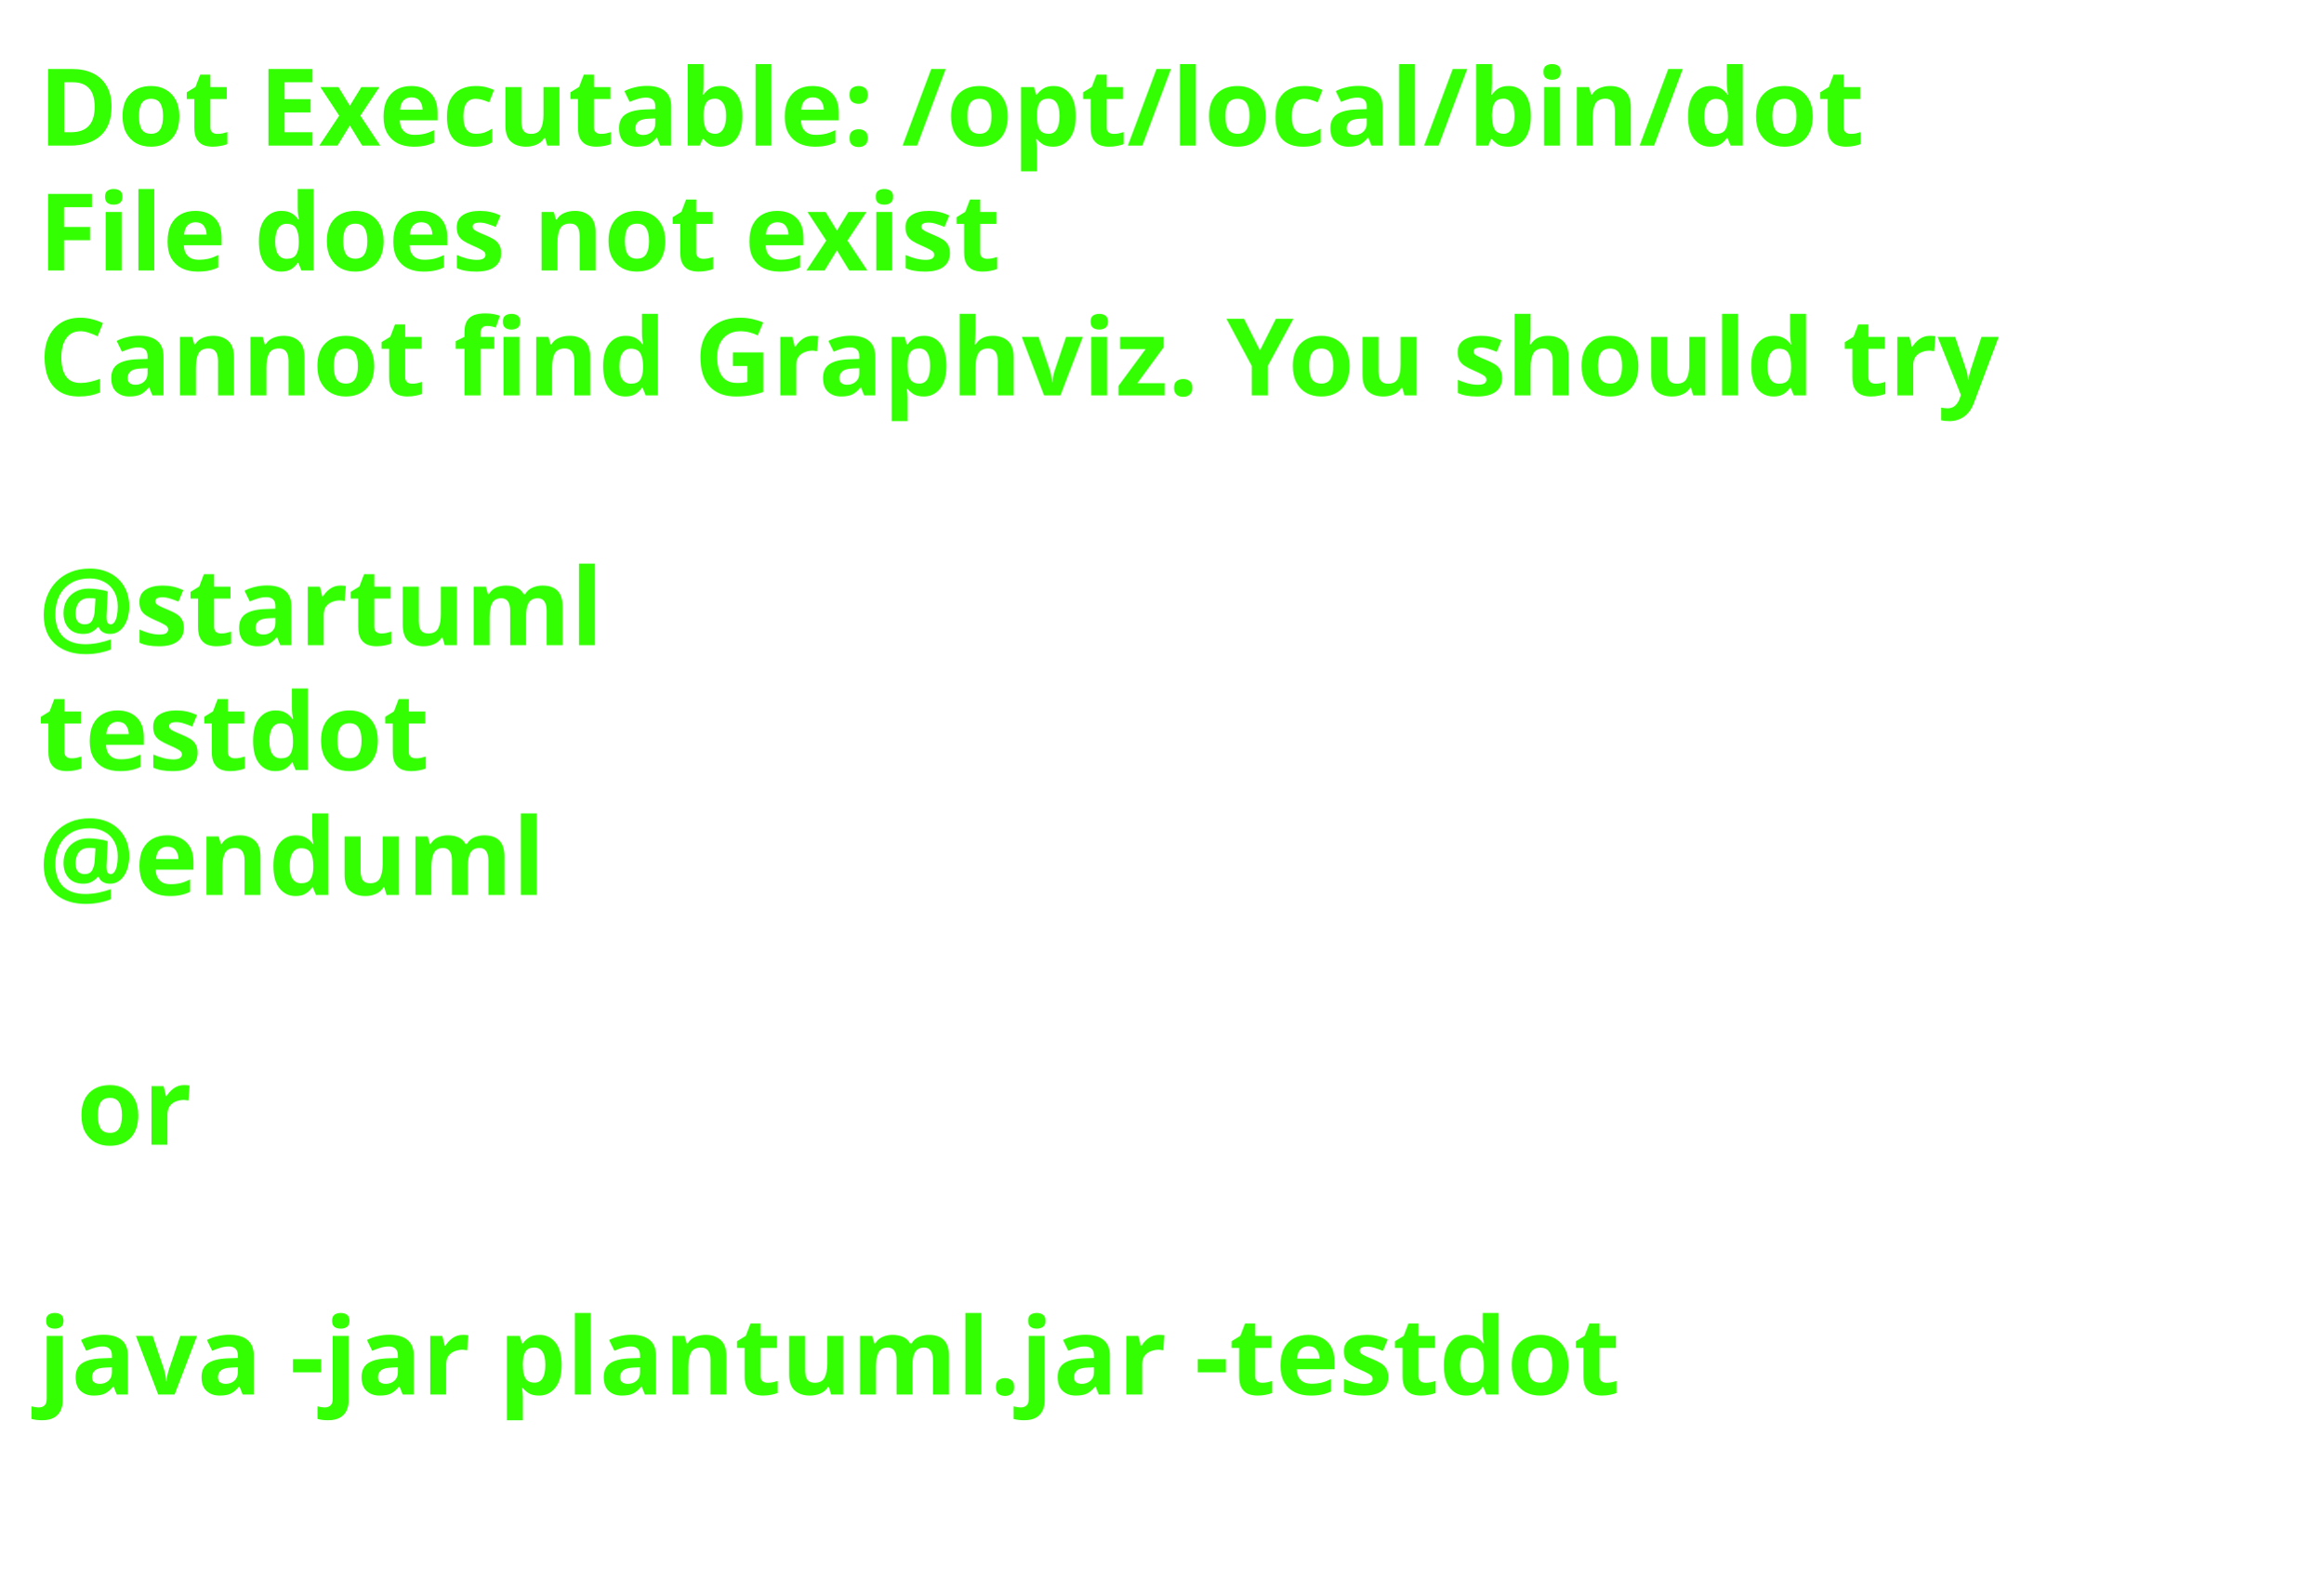
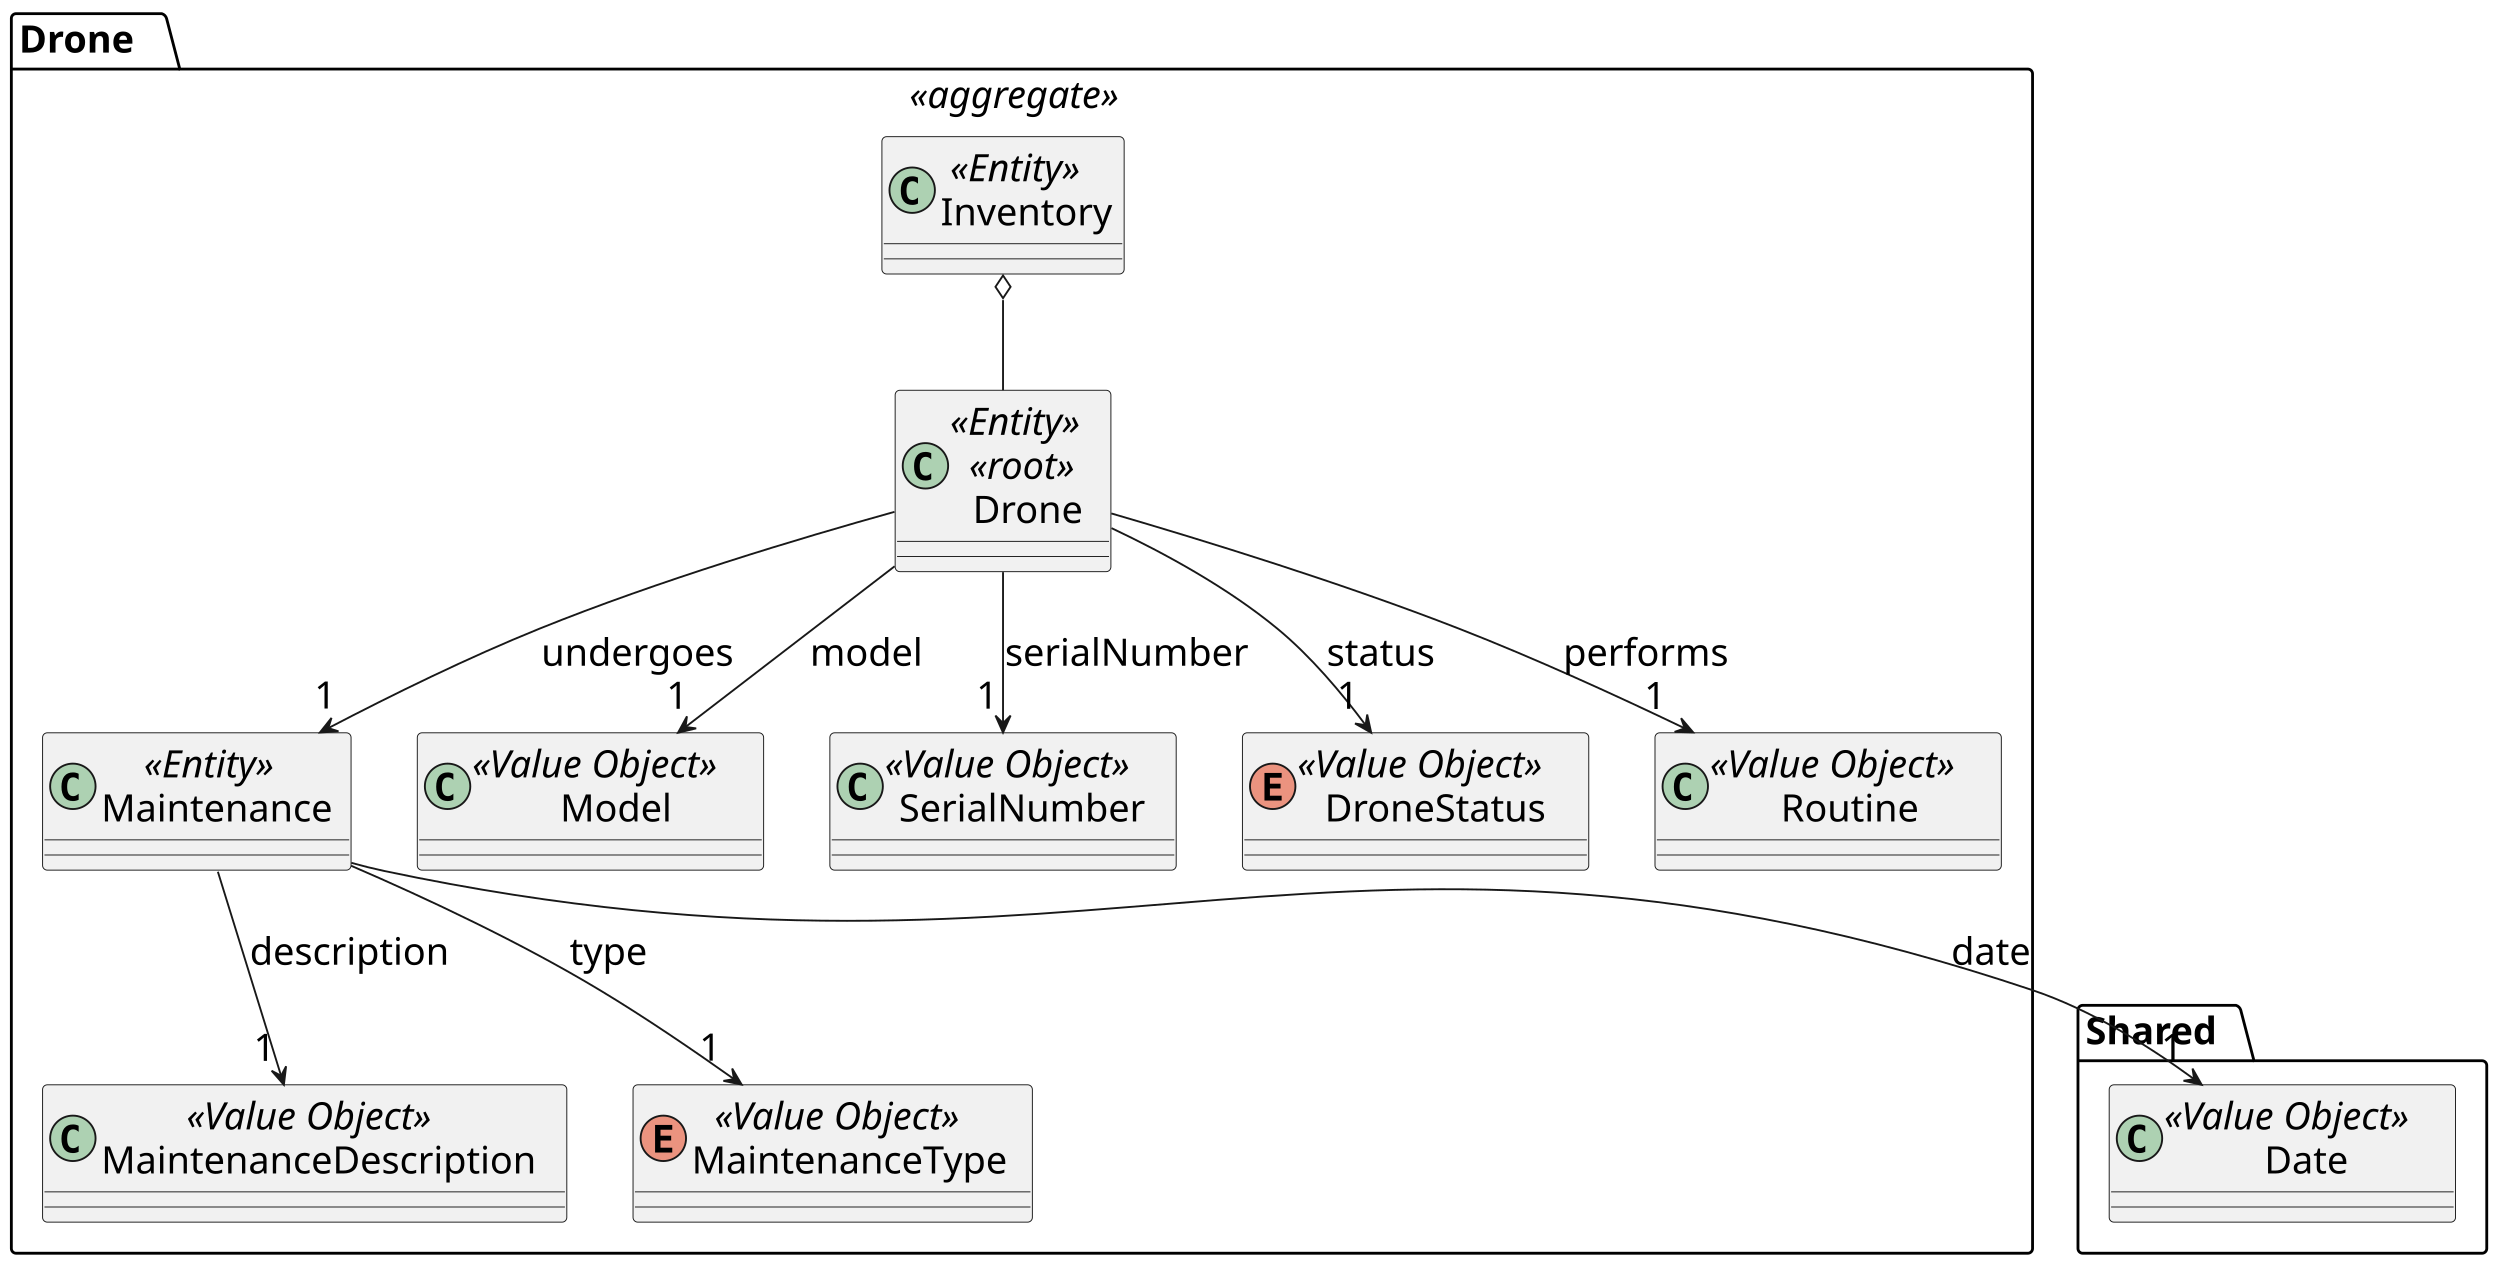
- <svg xmlns="http://www.w3.org/2000/svg" contentStyleType="text/css" height="206px" preserveAspectRatio="none" style="width:303px;height:206px;background:#FFFFFF;" version="1.1" viewBox="0 0 303 206" width="303px" zoomAndPan="magnify">
+ <svg xmlns="http://www.w3.org/2000/svg" contentStyleType="text/css" height="669px" preserveAspectRatio="none" style="width:1321px;height:669px;background:#FFFFFF;" version="1.1" viewBox="0 0 1321 669" width="1321px" zoomAndPan="magnify">
  <defs />
  <g>
-     <text fill="#33FF02" font-family="sans-serif" font-size="14" font-weight="bold" lengthAdjust="spacing" textLength="261" x="5" y="19">Dot Executable: /opt/local/bin/dot</text>
-     <text fill="#33FF02" font-family="sans-serif" font-size="14" font-weight="bold" lengthAdjust="spacing" textLength="145" x="5" y="35.297">File does not exist</text>
-     <text fill="#33FF02" font-family="sans-serif" font-size="14" font-weight="bold" lengthAdjust="spacing" textLength="291" x="5" y="51.594">Cannot find Graphviz. You should try</text>
-     <text fill="#33FF02" font-family="sans-serif" font-size="14" font-weight="bold" lengthAdjust="spacing" textLength="5" x="5" y="67.891"> </text>
-     <text fill="#33FF02" font-family="sans-serif" font-size="14" font-weight="bold" lengthAdjust="spacing" textLength="79" x="5" y="84.188">@startuml</text>
-     <text fill="#33FF02" font-family="sans-serif" font-size="14" font-weight="bold" lengthAdjust="spacing" textLength="57" x="5" y="100.484">testdot</text>
-     <text fill="#33FF02" font-family="sans-serif" font-size="14" font-weight="bold" lengthAdjust="spacing" textLength="72" x="5" y="116.781">@enduml</text>
-     <text fill="#33FF02" font-family="sans-serif" font-size="14" font-weight="bold" lengthAdjust="spacing" textLength="5" x="5" y="133.078"> </text>
-     <text fill="#33FF02" font-family="sans-serif" font-size="14" font-weight="bold" lengthAdjust="spacing" textLength="17" x="10" y="149.375">or</text>
-     <text fill="#33FF02" font-family="sans-serif" font-size="14" font-weight="bold" lengthAdjust="spacing" textLength="5" x="5" y="165.672"> </text>
-     <text fill="#33FF02" font-family="sans-serif" font-size="14" font-weight="bold" lengthAdjust="spacing" textLength="227" x="5" y="181.969">java -jar plantuml.jar -testdot</text>
-     <text fill="#33FF02" font-family="sans-serif" font-size="14" font-weight="bold" lengthAdjust="spacing" textLength="5" x="5" y="198.266"> </text>
+     <g id="cluster_Drone ">
+       <path d="M8.5,7.217 L85.5,7.217 A3.75,3.75 0 0 1 88,9.717 L95,36.498 L1071.5,36.498 A2.5,2.5 0 0 1 1074,38.998 L1074,659.717 A2.5,2.5 0 0 1 1071.5,662.217 L8.5,662.217 A2.5,2.5 0 0 1 6,659.717 L6,9.717 A2.5,2.5 0 0 1 8.5,7.217 " fill="none" style="stroke:#000000;stroke-width:1.5;" />
+       <line style="stroke:#000000;stroke-width:1.5;" x1="6" x2="95" y1="36.498" y2="36.498" />
+       <text fill="#000000" font-family="sans-serif" font-size="20" font-weight="bold" lengthAdjust="spacing" textLength="69" x="10" y="27.781">Drone</text>
+       <text fill="#000000" font-family="sans-serif" font-size="20" font-style="italic" lengthAdjust="spacing" textLength="127" x="480.5" y="57.062">«aggregate»</text>
+     </g>
+     <g id="cluster_Shared">
+       <path d="M1100.5,531.217 L1181.5,531.217 A3.75,3.75 0 0 1 1184,533.717 L1191,560.498 L1311.5,560.498 A2.5,2.5 0 0 1 1314,562.998 L1314,659.717 A2.5,2.5 0 0 1 1311.5,662.217 L1100.5,662.217 A2.5,2.5 0 0 1 1098,659.717 L1098,533.717 A2.5,2.5 0 0 1 1100.5,531.217 " fill="none" style="stroke:#000000;stroke-width:1.5;" />
+       <line style="stroke:#000000;stroke-width:1.5;" x1="1098" x2="1191" y1="560.498" y2="560.498" />
+       <text fill="#000000" font-family="sans-serif" font-size="20" font-weight="bold" lengthAdjust="spacing" textLength="80" x="1102" y="551.781">Shared</text>
+     </g>
+     <g id="elem_Inventory">
+       <rect codeLine="4" fill="#F1F1F1" height="72.562" id="Inventory" rx="2.5" ry="2.5" style="stroke:#181818;stroke-width:0.5;" width="128" x="466" y="72.217" />
+       <ellipse cx="482" cy="100.498" fill="#ADD1B2" rx="12" ry="12" style="stroke:#181818;stroke-width:1.0;" />
+       <path d="M485.062,107.576 Q484.375,107.936 483.625,108.107 Q482.875,108.279 482.047,108.279 Q479.094,108.279 477.531,106.342 Q475.984,104.389 475.984,100.717 Q475.984,97.045 477.531,95.107 Q479.094,93.154 482.047,93.154 Q482.875,93.154 483.625,93.326 Q484.391,93.498 485.062,93.857 L485.062,97.061 Q484.312,96.373 483.609,96.061 Q482.922,95.748 482.172,95.748 Q480.594,95.748 479.781,96.998 Q478.984,98.248 478.984,100.717 Q478.984,103.186 479.781,104.436 Q480.594,105.686 482.172,105.686 Q482.922,105.686 483.609,105.373 Q484.312,105.061 485.062,104.373 L485.062,107.576 Z " fill="#000000" />
+       <text fill="#000000" font-family="sans-serif" font-size="20" font-style="italic" lengthAdjust="spacing" textLength="84" x="502" y="95.781">«Entity»</text>
+       <text fill="#000000" font-family="sans-serif" font-size="20" lengthAdjust="spacing" textLength="94" x="497" y="119.062">Inventory</text>
+       <line style="stroke:#181818;stroke-width:0.5;" x1="467" x2="593" y1="128.779" y2="128.779" />
+       <line style="stroke:#181818;stroke-width:0.5;" x1="467" x2="593" y1="136.779" y2="136.779" />
+     </g>
+     <g id="elem_Drone">
+       <rect codeLine="7" fill="#F1F1F1" height="95.844" id="Drone" rx="2.5" ry="2.5" style="stroke:#181818;stroke-width:0.5;" width="114" x="473" y="206.217" />
+       <ellipse cx="489" cy="246.139" fill="#ADD1B2" rx="12" ry="12" style="stroke:#181818;stroke-width:1.0;" />
+       <path d="M492.062,253.217 Q491.375,253.576 490.625,253.748 Q489.875,253.92 489.047,253.92 Q486.094,253.92 484.531,251.982 Q482.984,250.029 482.984,246.357 Q482.984,242.685 484.531,240.748 Q486.094,238.795 489.047,238.795 Q489.875,238.795 490.625,238.967 Q491.391,239.139 492.062,239.498 L492.062,242.701 Q491.312,242.014 490.609,241.701 Q489.922,241.389 489.172,241.389 Q487.594,241.389 486.781,242.639 Q485.984,243.889 485.984,246.357 Q485.984,248.826 486.781,250.076 Q487.594,251.326 489.172,251.326 Q489.922,251.326 490.609,251.014 Q491.312,250.701 492.062,250.014 L492.062,253.217 Z " fill="#000000" />
+       <text fill="#000000" font-family="sans-serif" font-size="20" font-style="italic" lengthAdjust="spacing" textLength="84" x="502" y="229.781">«Entity»</text>
+       <text fill="#000000" font-family="sans-serif" font-size="20" font-style="italic" lengthAdjust="spacing" textLength="64" x="512" y="253.062">«root»</text>
+       <text fill="#000000" font-family="sans-serif" font-size="20" lengthAdjust="spacing" textLength="60" x="514" y="276.344">Drone</text>
+       <line style="stroke:#181818;stroke-width:0.5;" x1="474" x2="586" y1="286.06" y2="286.06" />
+       <line style="stroke:#181818;stroke-width:0.5;" x1="474" x2="586" y1="294.06" y2="294.06" />
+     </g>
+     <g id="elem_Maintenance">
+       <rect codeLine="10" fill="#F1F1F1" height="72.562" id="Maintenance" rx="2.5" ry="2.5" style="stroke:#181818;stroke-width:0.5;" width="163" x="22.5" y="387.217" />
+       <ellipse cx="38.5" cy="415.498" fill="#ADD1B2" rx="12" ry="12" style="stroke:#181818;stroke-width:1.0;" />
+       <path d="M41.562,422.576 Q40.875,422.935 40.125,423.107 Q39.375,423.279 38.547,423.279 Q35.594,423.279 34.031,421.342 Q32.484,419.389 32.484,415.717 Q32.484,412.045 34.031,410.107 Q35.594,408.154 38.547,408.154 Q39.375,408.154 40.125,408.326 Q40.891,408.498 41.562,408.857 L41.562,412.06 Q40.812,411.373 40.109,411.06 Q39.422,410.748 38.672,410.748 Q37.094,410.748 36.281,411.998 Q35.484,413.248 35.484,415.717 Q35.484,418.185 36.281,419.435 Q37.094,420.685 38.672,420.685 Q39.422,420.685 40.109,420.373 Q40.812,420.06 41.562,419.373 L41.562,422.576 Z " fill="#000000" />
+       <text fill="#000000" font-family="sans-serif" font-size="20" font-style="italic" lengthAdjust="spacing" textLength="84" x="76" y="410.781">«Entity»</text>
+       <text fill="#000000" font-family="sans-serif" font-size="20" lengthAdjust="spacing" textLength="129" x="53.5" y="434.062">Maintenance</text>
+       <line style="stroke:#181818;stroke-width:0.5;" x1="23.5" x2="184.5" y1="443.779" y2="443.779" />
+       <line style="stroke:#181818;stroke-width:0.5;" x1="23.5" x2="184.5" y1="451.779" y2="451.779" />
+     </g>
+     <g id="elem_MaintenanceDescription">
+       <rect codeLine="13" fill="#F1F1F1" height="72.562" id="MaintenanceDescription" rx="2.5" ry="2.5" style="stroke:#181818;stroke-width:0.5;" width="277" x="22.5" y="573.217" />
+       <ellipse cx="38.5" cy="601.498" fill="#ADD1B2" rx="12" ry="12" style="stroke:#181818;stroke-width:1.0;" />
+       <path d="M41.562,608.576 Q40.875,608.936 40.125,609.107 Q39.375,609.279 38.547,609.279 Q35.594,609.279 34.031,607.342 Q32.484,605.389 32.484,601.717 Q32.484,598.045 34.031,596.107 Q35.594,594.154 38.547,594.154 Q39.375,594.154 40.125,594.326 Q40.891,594.498 41.562,594.857 L41.562,598.061 Q40.812,597.373 40.109,597.061 Q39.422,596.748 38.672,596.748 Q37.094,596.748 36.281,597.998 Q35.484,599.248 35.484,601.717 Q35.484,604.186 36.281,605.436 Q37.094,606.686 38.672,606.686 Q39.422,606.686 40.109,606.373 Q40.812,606.061 41.562,605.373 L41.562,608.576 Z " fill="#000000" />
+       <text fill="#000000" font-family="sans-serif" font-size="20" font-style="italic" lengthAdjust="spacing" textLength="153" x="98.5" y="596.781">«Value Object»</text>
+       <text fill="#000000" font-family="sans-serif" font-size="20" lengthAdjust="spacing" textLength="243" x="53.5" y="620.062">MaintenanceDescription</text>
+       <line style="stroke:#181818;stroke-width:0.5;" x1="23.5" x2="298.5" y1="629.779" y2="629.779" />
+       <line style="stroke:#181818;stroke-width:0.5;" x1="23.5" x2="298.5" y1="637.779" y2="637.779" />
+     </g>
+     <g id="elem_MaintenanceType">
+       <rect codeLine="16" fill="#F1F1F1" height="72.562" id="MaintenanceType" rx="2.5" ry="2.5" style="stroke:#181818;stroke-width:0.5;" width="211" x="334.5" y="573.217" />
+       <ellipse cx="350.5" cy="601.498" fill="#EB937F" rx="12" ry="12" style="stroke:#181818;stroke-width:1.0;" />
+       <path d="M355.219,608.998 L346.141,608.998 L346.141,594.42 L355.219,594.42 L355.219,596.951 L349.016,596.951 L349.016,600.107 L354.641,600.107 L354.641,602.639 L349.016,602.639 L349.016,606.451 L355.219,606.451 L355.219,608.998 Z " fill="#000000" />
+       <text fill="#000000" font-family="sans-serif" font-size="20" font-style="italic" lengthAdjust="spacing" textLength="153" x="377.5" y="596.781">«Value Object»</text>
+       <text fill="#000000" font-family="sans-serif" font-size="20" lengthAdjust="spacing" textLength="177" x="365.5" y="620.062">MaintenanceType</text>
+       <line style="stroke:#181818;stroke-width:0.5;" x1="335.5" x2="544.5" y1="629.779" y2="629.779" />
+       <line style="stroke:#181818;stroke-width:0.5;" x1="335.5" x2="544.5" y1="637.779" y2="637.779" />
+     </g>
+     <g id="elem_Model">
+       <rect codeLine="19" fill="#F1F1F1" height="72.562" id="Model" rx="2.5" ry="2.5" style="stroke:#181818;stroke-width:0.5;" width="183" x="220.5" y="387.217" />
+       <ellipse cx="236.5" cy="415.498" fill="#ADD1B2" rx="12" ry="12" style="stroke:#181818;stroke-width:1.0;" />
+       <path d="M239.562,422.576 Q238.875,422.935 238.125,423.107 Q237.375,423.279 236.547,423.279 Q233.594,423.279 232.031,421.342 Q230.484,419.389 230.484,415.717 Q230.484,412.045 232.031,410.107 Q233.594,408.154 236.547,408.154 Q237.375,408.154 238.125,408.326 Q238.891,408.498 239.562,408.857 L239.562,412.06 Q238.812,411.373 238.109,411.06 Q237.422,410.748 236.672,410.748 Q235.094,410.748 234.281,411.998 Q233.484,413.248 233.484,415.717 Q233.484,418.185 234.281,419.435 Q235.094,420.685 236.672,420.685 Q237.422,420.685 238.109,420.373 Q238.812,420.06 239.562,419.373 L239.562,422.576 Z " fill="#000000" />
+       <text fill="#000000" font-family="sans-serif" font-size="20" font-style="italic" lengthAdjust="spacing" textLength="153" x="249.5" y="410.781">«Value Object»</text>
+       <text fill="#000000" font-family="sans-serif" font-size="20" lengthAdjust="spacing" textLength="60" x="296" y="434.062">Model</text>
+       <line style="stroke:#181818;stroke-width:0.5;" x1="221.5" x2="402.5" y1="443.779" y2="443.779" />
+       <line style="stroke:#181818;stroke-width:0.5;" x1="221.5" x2="402.5" y1="451.779" y2="451.779" />
+     </g>
+     <g id="elem_SerialNumber">
+       <rect codeLine="22" fill="#F1F1F1" height="72.562" id="SerialNumber" rx="2.5" ry="2.5" style="stroke:#181818;stroke-width:0.5;" width="183" x="438.5" y="387.217" />
+       <ellipse cx="454.5" cy="415.498" fill="#ADD1B2" rx="12" ry="12" style="stroke:#181818;stroke-width:1.0;" />
+       <path d="M457.562,422.576 Q456.875,422.935 456.125,423.107 Q455.375,423.279 454.547,423.279 Q451.594,423.279 450.031,421.342 Q448.484,419.389 448.484,415.717 Q448.484,412.045 450.031,410.107 Q451.594,408.154 454.547,408.154 Q455.375,408.154 456.125,408.326 Q456.891,408.498 457.562,408.857 L457.562,412.06 Q456.812,411.373 456.109,411.06 Q455.422,410.748 454.672,410.748 Q453.094,410.748 452.281,411.998 Q451.484,413.248 451.484,415.717 Q451.484,418.185 452.281,419.435 Q453.094,420.685 454.672,420.685 Q455.422,420.685 456.109,420.373 Q456.812,420.06 457.562,419.373 L457.562,422.576 Z " fill="#000000" />
+       <text fill="#000000" font-family="sans-serif" font-size="20" font-style="italic" lengthAdjust="spacing" textLength="153" x="467.5" y="410.781">«Value Object»</text>
+       <text fill="#000000" font-family="sans-serif" font-size="20" lengthAdjust="spacing" textLength="138" x="475" y="434.062">SerialNumber</text>
+       <line style="stroke:#181818;stroke-width:0.5;" x1="439.5" x2="620.5" y1="443.779" y2="443.779" />
+       <line style="stroke:#181818;stroke-width:0.5;" x1="439.5" x2="620.5" y1="451.779" y2="451.779" />
+     </g>
+     <g id="elem_DroneStatus">
+       <rect codeLine="25" fill="#F1F1F1" height="72.562" id="DroneStatus" rx="2.5" ry="2.5" style="stroke:#181818;stroke-width:0.5;" width="183" x="656.5" y="387.217" />
+       <ellipse cx="672.5" cy="415.498" fill="#EB937F" rx="12" ry="12" style="stroke:#181818;stroke-width:1.0;" />
+       <path d="M677.219,422.998 L668.141,422.998 L668.141,408.42 L677.219,408.42 L677.219,410.951 L671.016,410.951 L671.016,414.107 L676.641,414.107 L676.641,416.639 L671.016,416.639 L671.016,420.451 L677.219,420.451 L677.219,422.998 Z " fill="#000000" />
+       <text fill="#000000" font-family="sans-serif" font-size="20" font-style="italic" lengthAdjust="spacing" textLength="153" x="685.5" y="410.781">«Value Object»</text>
+       <text fill="#000000" font-family="sans-serif" font-size="20" lengthAdjust="spacing" textLength="124" x="700" y="434.062">DroneStatus</text>
+       <line style="stroke:#181818;stroke-width:0.5;" x1="657.5" x2="838.5" y1="443.779" y2="443.779" />
+       <line style="stroke:#181818;stroke-width:0.5;" x1="657.5" x2="838.5" y1="451.779" y2="451.779" />
+     </g>
+     <g id="elem_Routine">
+       <rect codeLine="28" fill="#F1F1F1" height="72.562" id="Routine" rx="2.5" ry="2.5" style="stroke:#181818;stroke-width:0.5;" width="183" x="874.5" y="387.217" />
+       <ellipse cx="890.5" cy="415.498" fill="#ADD1B2" rx="12" ry="12" style="stroke:#181818;stroke-width:1.0;" />
+       <path d="M893.562,422.576 Q892.875,422.935 892.125,423.107 Q891.375,423.279 890.547,423.279 Q887.594,423.279 886.031,421.342 Q884.484,419.389 884.484,415.717 Q884.484,412.045 886.031,410.107 Q887.594,408.154 890.547,408.154 Q891.375,408.154 892.125,408.326 Q892.891,408.498 893.562,408.857 L893.562,412.06 Q892.812,411.373 892.109,411.06 Q891.422,410.748 890.672,410.748 Q889.094,410.748 888.281,411.998 Q887.484,413.248 887.484,415.717 Q887.484,418.185 888.281,419.435 Q889.094,420.685 890.672,420.685 Q891.422,420.685 892.109,420.373 Q892.812,420.06 893.562,419.373 L893.562,422.576 Z " fill="#000000" />
+       <text fill="#000000" font-family="sans-serif" font-size="20" font-style="italic" lengthAdjust="spacing" textLength="153" x="903.5" y="410.781">«Value Object»</text>
+       <text fill="#000000" font-family="sans-serif" font-size="20" lengthAdjust="spacing" textLength="78" x="941" y="434.062">Routine</text>
+       <line style="stroke:#181818;stroke-width:0.5;" x1="875.5" x2="1056.5" y1="443.779" y2="443.779" />
+       <line style="stroke:#181818;stroke-width:0.5;" x1="875.5" x2="1056.5" y1="451.779" y2="451.779" />
+     </g>
+     <g id="elem_Date">
+       <rect codeLine="48" fill="#F1F1F1" height="72.562" id="Date" rx="2.5" ry="2.5" style="stroke:#181818;stroke-width:0.5;" width="183" x="1114.5" y="573.217" />
+       <ellipse cx="1130.5" cy="601.498" fill="#ADD1B2" rx="12" ry="12" style="stroke:#181818;stroke-width:1.0;" />
+       <path d="M1133.562,608.576 Q1132.875,608.936 1132.125,609.107 Q1131.375,609.279 1130.547,609.279 Q1127.594,609.279 1126.031,607.342 Q1124.484,605.389 1124.484,601.717 Q1124.484,598.045 1126.031,596.107 Q1127.594,594.154 1130.547,594.154 Q1131.375,594.154 1132.125,594.326 Q1132.891,594.498 1133.562,594.857 L1133.562,598.061 Q1132.812,597.373 1132.109,597.061 Q1131.422,596.748 1130.672,596.748 Q1129.094,596.748 1128.281,597.998 Q1127.484,599.248 1127.484,601.717 Q1127.484,604.186 1128.281,605.436 Q1129.094,606.686 1130.672,606.686 Q1131.422,606.686 1132.109,606.373 Q1132.812,606.061 1133.562,605.373 L1133.562,608.576 Z " fill="#000000" />
+       <text fill="#000000" font-family="sans-serif" font-size="20" font-style="italic" lengthAdjust="spacing" textLength="153" x="1143.5" y="596.781">«Value Object»</text>
+       <text fill="#000000" font-family="sans-serif" font-size="20" lengthAdjust="spacing" textLength="47" x="1196.5" y="620.062">Date</text>
+       <line style="stroke:#181818;stroke-width:0.5;" x1="1115.5" x2="1296.5" y1="629.779" y2="629.779" />
+       <line style="stroke:#181818;stroke-width:0.5;" x1="1115.5" x2="1296.5" y1="637.779" y2="637.779" />
+     </g>
+     <g id="link_Drone_Routine">
+       <path codeLine="32" d="M587.19,271.287 C636.46,285.657 709.21,308.117 771,332.217 C810.93,347.797 854.28,367.607 889.94,384.717 " fill="none" id="Drone-to-Routine" style="stroke:#181818;stroke-width:1.0;" />
+       <polygon fill="#181818" points="894.7,387.007,888.313,379.509,890.191,384.846,884.855,386.723,894.7,387.007" style="stroke:#181818;stroke-width:1.0;" />
+       <text fill="#000000" font-family="sans-serif" font-size="20" lengthAdjust="spacing" textLength="90" x="826" y="351.781">performs</text>
+       <text fill="#000000" font-family="sans-serif" font-size="20" lengthAdjust="spacing" textLength="13" x="868.814" y="374.646">1</text>
+     </g>
+     <g id="link_Drone_DroneStatus">
+       <path codeLine="33" d="M587.31,279.057 C615.39,292.317 648.73,310.537 675,332.217 C692.51,346.667 708.72,365.887 721.4,382.897 " fill="none" id="Drone-to-DroneStatus" style="stroke:#181818;stroke-width:1.0;" />
+       <polygon fill="#181818" points="724.55,387.177,722.427,377.56,721.582,383.153,715.989,382.308,724.55,387.177" style="stroke:#181818;stroke-width:1.0;" />
+       <text fill="#000000" font-family="sans-serif" font-size="20" lengthAdjust="spacing" textLength="61" x="701" y="351.781">status</text>
+       <text fill="#000000" font-family="sans-serif" font-size="20" lengthAdjust="spacing" textLength="13" x="706.402" y="374.546">1</text>
+     </g>
+     <g id="link_Drone_Model">
+       <path codeLine="34" d="M472.72,299.227 C438.42,325.587 395.21,358.777 362.24,384.117 " fill="none" id="Drone-to-Model" style="stroke:#181818;stroke-width:1.0;" />
+       <polygon fill="#181818" points="358.27,387.167,367.847,384.868,362.239,384.126,362.981,378.518,358.27,387.167" style="stroke:#181818;stroke-width:1.0;" />
+       <text fill="#000000" font-family="sans-serif" font-size="20" lengthAdjust="spacing" textLength="63" x="428" y="351.781">model</text>
+       <text fill="#000000" font-family="sans-serif" font-size="20" lengthAdjust="spacing" textLength="13" x="352.106" y="374.534">1</text>
+     </g>
+     <g id="link_Drone_SerialNumber">
+       <path codeLine="35" d="M530,302.317 C530,327.437 530,358.027 530,382.087 " fill="none" id="Drone-to-SerialNumber" style="stroke:#181818;stroke-width:1.0;" />
+       <polygon fill="#181818" points="530,387.117,534,378.117,530,382.117,526,378.117,530,387.117" style="stroke:#181818;stroke-width:1.0;" />
+       <text fill="#000000" font-family="sans-serif" font-size="20" lengthAdjust="spacing" textLength="135" x="531" y="351.781">serialNumber</text>
+       <text fill="#000000" font-family="sans-serif" font-size="20" lengthAdjust="spacing" textLength="13" x="515.883" y="374.476">1</text>
+     </g>
+     <g id="link_Drone_Maintenance">
+       <path codeLine="36" d="M472.66,270.447 C422.42,284.437 347.83,306.827 285,332.217 C247.43,347.397 206.98,367.267 173.87,384.527 " fill="none" id="Drone-to-Maintenance" style="stroke:#181818;stroke-width:1.0;" />
+       <polygon fill="#181818" points="169.03,387.047,178.86,386.437,173.464,384.737,175.164,379.341,169.03,387.047" style="stroke:#181818;stroke-width:1.0;" />
+       <text fill="#000000" font-family="sans-serif" font-size="20" lengthAdjust="spacing" textLength="106" x="286" y="351.781">undergoes</text>
+       <text fill="#000000" font-family="sans-serif" font-size="20" lengthAdjust="spacing" textLength="13" x="166.09" y="374.394">1</text>
+     </g>
+     <g id="link_Inventory_Drone">
+       <path codeLine="39" d="M530,158.597 C530,173.987 530,190.937 530,206.197 " fill="none" id="Inventory-backto-Drone" style="stroke:#181818;stroke-width:1.0;" />
+       <polygon fill="none" points="530,145.557,526,151.557,530,157.557,534,151.557,530,145.557" style="stroke:#181818;stroke-width:1.0;" />
+     </g>
+     <g id="link_Maintenance_MaintenanceDescription">
+       <path codeLine="42" d="M115.13,460.627 C124.69,491.507 138.48,536.007 148.44,568.157 " fill="none" id="Maintenance-to-MaintenanceDescription" style="stroke:#181818;stroke-width:1.0;" />
+       <polygon fill="#181818" points="150,573.207,151.17,563.428,148.527,568.429,143.525,565.785,150,573.207" style="stroke:#181818;stroke-width:1.0;" />
+       <text fill="#000000" font-family="sans-serif" font-size="20" lengthAdjust="spacing" textLength="112" x="132" y="509.781">description</text>
+       <text fill="#000000" font-family="sans-serif" font-size="20" lengthAdjust="spacing" textLength="13" x="133.992" y="560.581">1</text>
+     </g>
+     <g id="link_Maintenance_MaintenanceType">
+       <path codeLine="43" d="M185.51,457.457 C226.1,474.987 275.29,498.117 317,523.217 C340.81,537.547 366.18,554.817 387.66,570.067 " fill="none" id="Maintenance-to-MaintenanceType" style="stroke:#181818;stroke-width:1.0;" />
+       <polygon fill="#181818" points="391.9,573.097,386.89,564.617,387.827,570.196,382.249,571.133,391.9,573.097" style="stroke:#181818;stroke-width:1.0;" />
+       <text fill="#000000" font-family="sans-serif" font-size="20" lengthAdjust="spacing" textLength="44" x="301" y="509.781">type</text>
+       <text fill="#000000" font-family="sans-serif" font-size="20" lengthAdjust="spacing" textLength="13" x="369.516" y="560.452">1</text>
+     </g>
+     <g id="link_Maintenance_Date">
+       <path codeLine="52" d="M185.62,455.917 C191.45,457.547 197.28,459.007 203,460.217 C582.74,540.467 706.01,399.837 1074,523.217 C1104.71,533.517 1135.31,552.627 1159.3,570.177 " fill="none" id="Maintenance-to-Date" style="stroke:#181818;stroke-width:1.0;" />
+       <polygon fill="#181818" points="1163.39,573.207,1158.536,564.637,1159.371,570.232,1153.776,571.067,1163.39,573.207" style="stroke:#181818;stroke-width:1.0;" />
+       <text fill="#000000" font-family="sans-serif" font-size="20" lengthAdjust="spacing" textLength="45" x="1031" y="509.781">date</text>
+       <text fill="#000000" font-family="sans-serif" font-size="20" lengthAdjust="spacing" textLength="13" x="1141.949" y="560.581">1</text>
+     </g>
  </g>
</svg>
